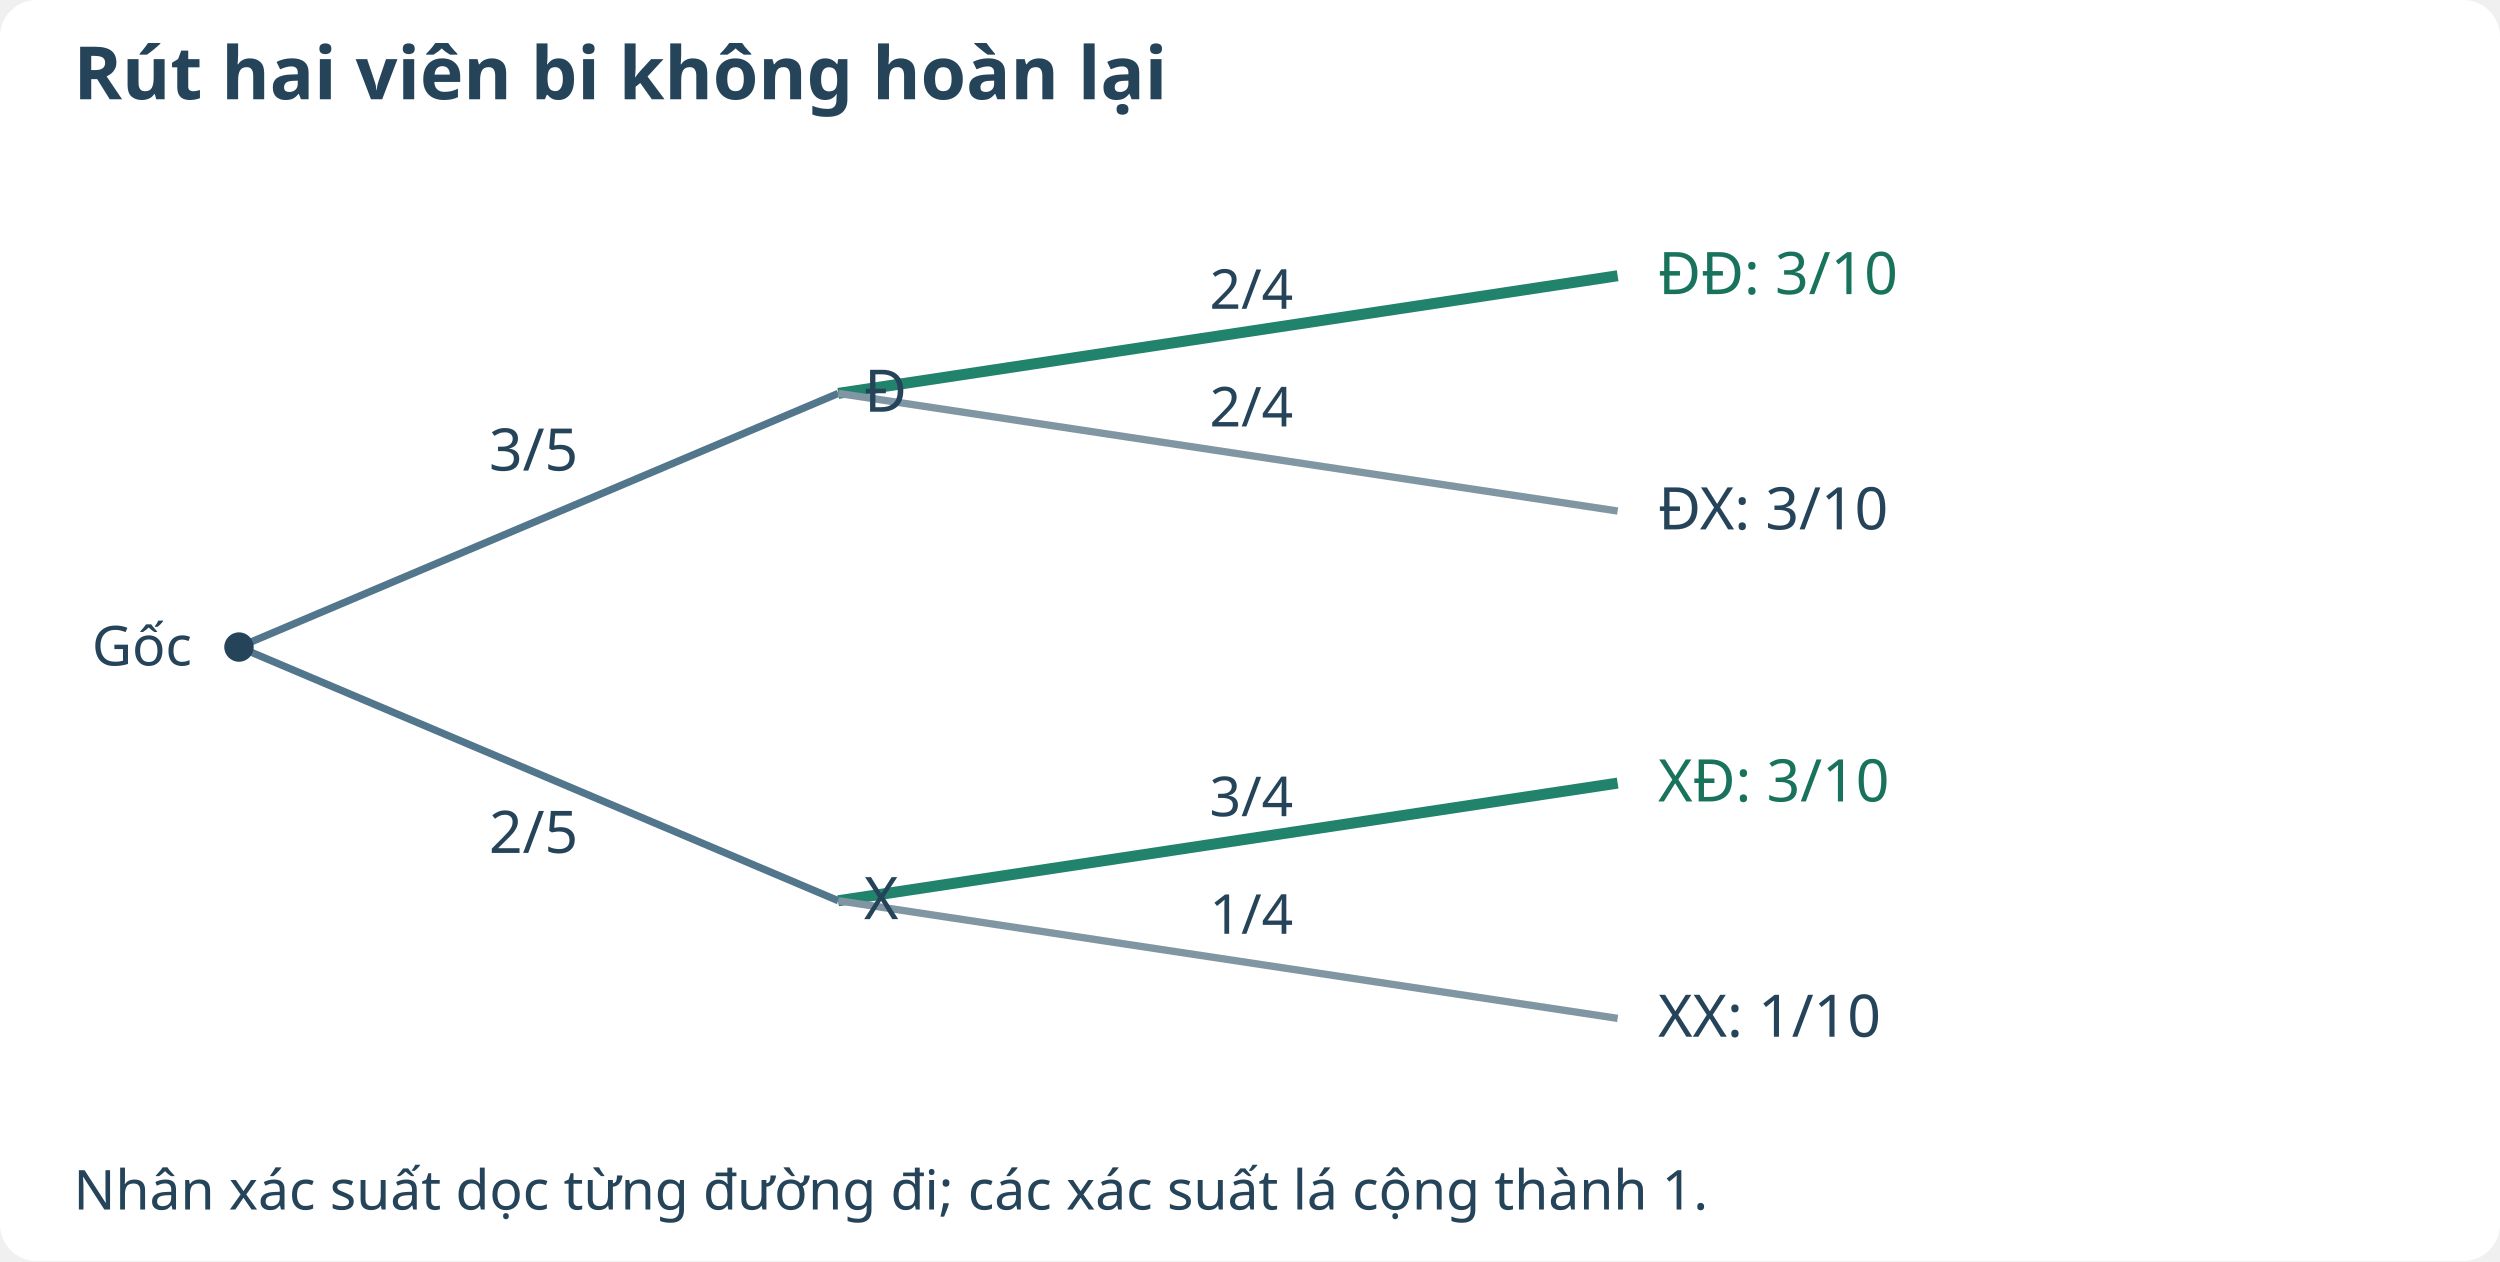
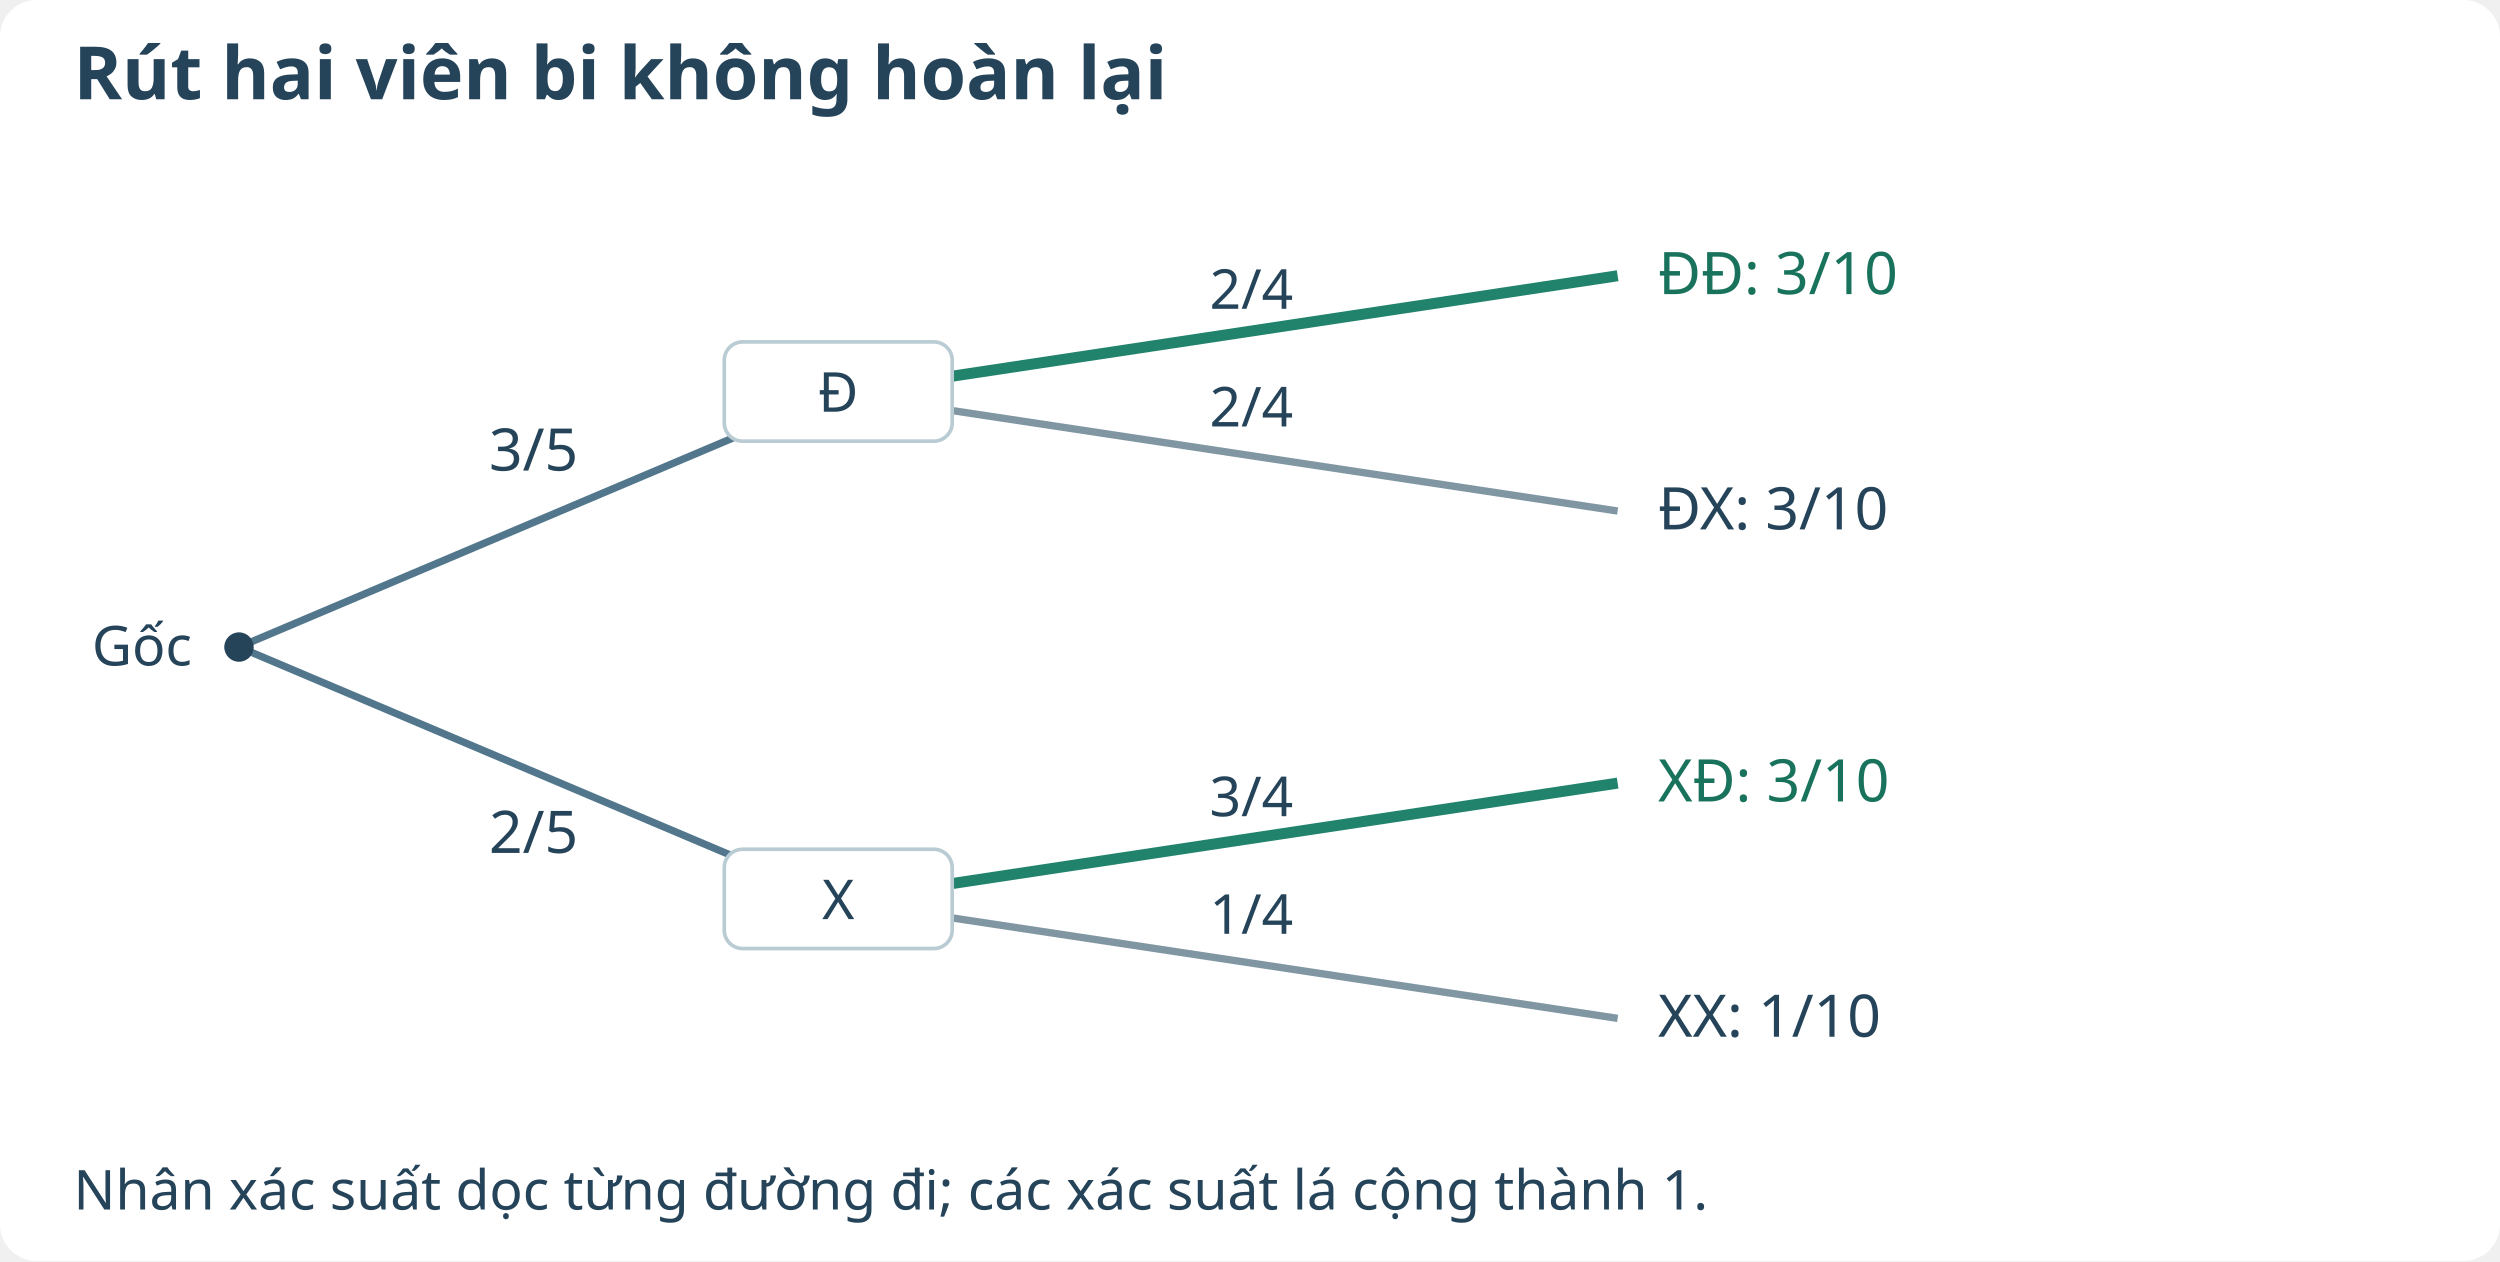
<svg xmlns="http://www.w3.org/2000/svg" viewBox="0 0 680 343" role="img" aria-labelledby="t d">
  <rect width="680" height="343" rx="10" fill="white" />
  <g font-family="sans-serif" fill="#25445a">
    <text x="20" y="27" font-size="20" font-weight="bold">Rút hai viên bi không hoàn lại</text>
    <path d="M65 176L228 107 M65 176L228 245" stroke="#52778d" stroke-width="2" fill="none" />
    <path d="M228 107L440 75" stroke="#21836c" stroke-width="3" fill="none" />
    <path d="M228 107L440 139" stroke="#8096a3" stroke-width="2" fill="none" />
    <path d="M228 245L440 213" stroke="#21836c" stroke-width="3" fill="none" />
    <path d="M228 245L440 277" stroke="#8096a3" stroke-width="2" fill="none" />
    <circle cx="65" cy="176" r="4" />
    <text x="25" y="181" font-size="15">Gốc</text>
    <text x="133" y="128" font-size="16">3/5</text>
-     <text x="235" y="112" font-size="16">Đ</text>
+     <rect x="197" y="93" width="62" height="27" rx="5" fill="white" stroke="#b9cbd3" />
+     <text x="228" y="112" font-size="15" text-anchor="middle">Đ</text>
    <text x="133" y="232" font-size="16">2/5</text>
-     <text x="235" y="250" font-size="16">X</text>
+     <rect x="197" y="231" width="62" height="27" rx="5" fill="white" stroke="#b9cbd3" />
+     <text x="228" y="250" font-size="15" text-anchor="middle">X</text>
    <text x="329" y="84" font-size="15">2/4</text>
    <text x="451" y="80" font-size="16" fill="#19735c">ĐĐ: 3/10</text>
    <text x="329" y="116" font-size="15">2/4</text>
    <text x="451" y="144" font-size="16" fill="#25445a">ĐX: 3/10</text>
    <text x="329" y="222" font-size="15">3/4</text>
    <text x="451" y="218" font-size="16" fill="#19735c">XĐ: 3/10</text>
    <text x="329" y="254" font-size="15">1/4</text>
    <text x="451" y="282" font-size="16" fill="#25445a">XX: 1/10</text>
    <text x="20" y="329" font-size="15">Nhân xác suất dọc từng đường đi; các xác suất lá cộng thành 1.</text>
  </g>
</svg>
